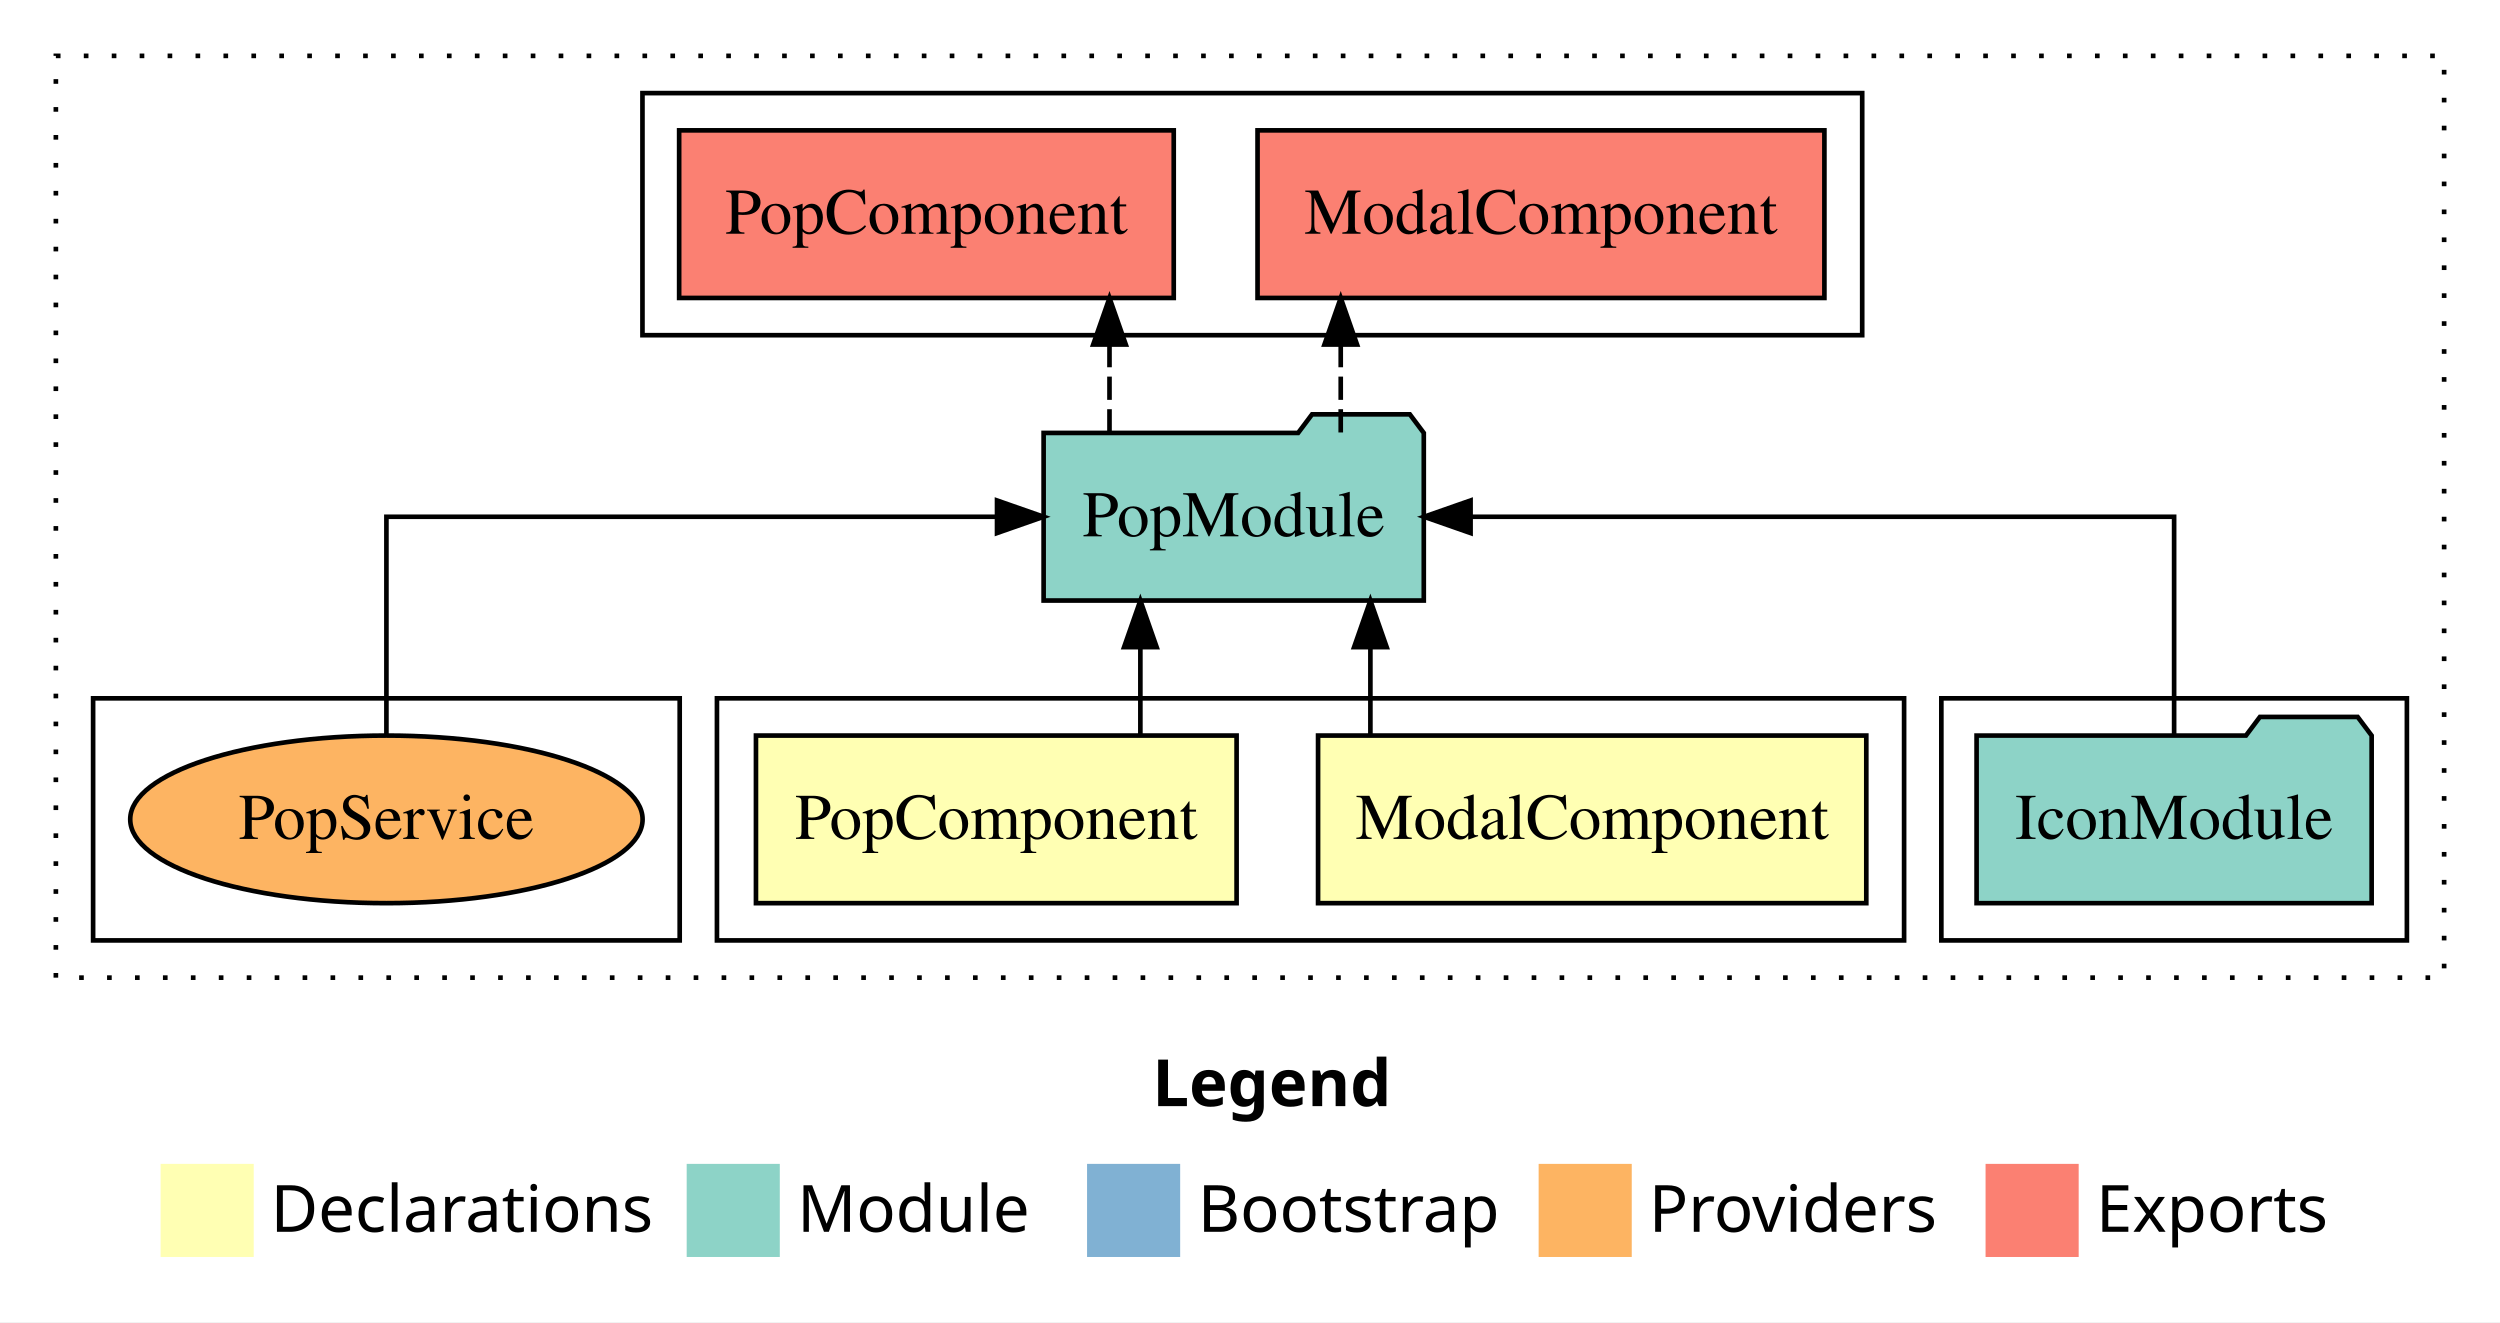
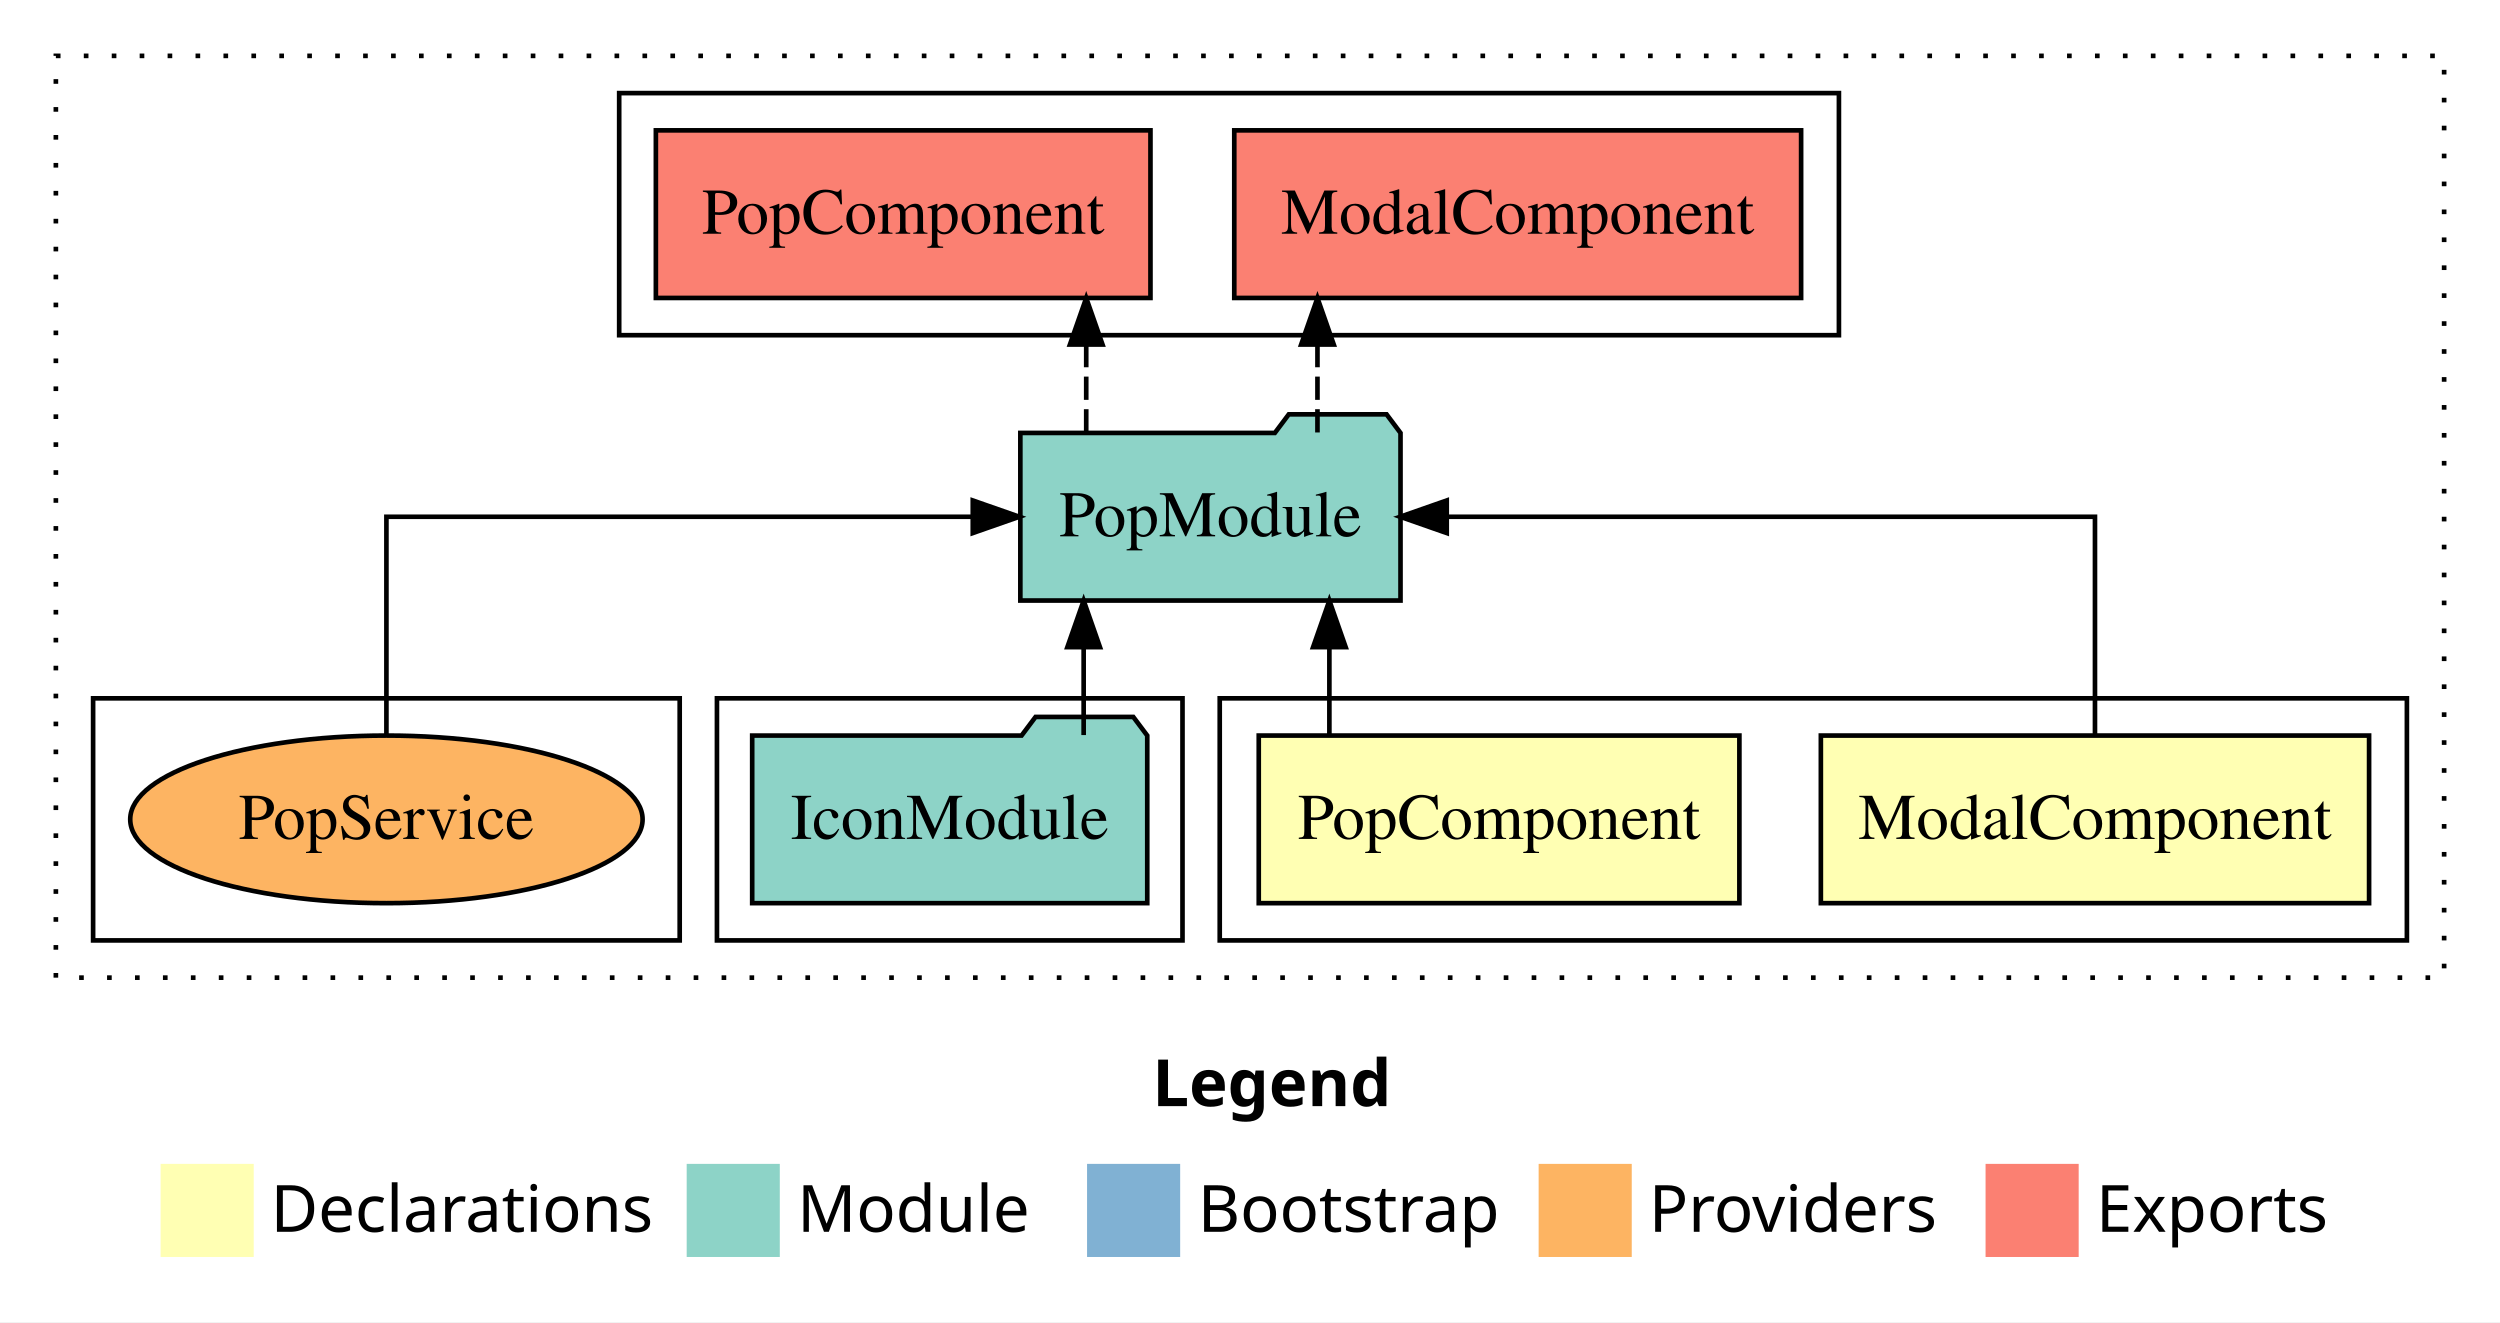
<svg xmlns="http://www.w3.org/2000/svg" width="537pt" height="284pt" viewBox="0.00 0.00 537.00 284.00">
  <g id="graph0" class="graph" transform="scale(1 1) rotate(0) translate(4 280)">
    <polygon fill="white" stroke="transparent" points="-4,4 -4,-280 533,-280 533,4 -4,4" />
    <text text-anchor="start" x="243.51" y="-42.4" font-family="sans-serif" font-weight="bold" font-size="14.00">Legend</text>
    <polygon fill="#ffffb3" stroke="transparent" points="30.5,-10 30.5,-30 50.5,-30 50.5,-10 30.5,-10" />
    <text text-anchor="start" x="54.13" y="-15.4" font-family="sans-serif" font-size="14.00">  Declarations</text>
    <polygon fill="#8dd3c7" stroke="transparent" points="143.5,-10 143.5,-30 163.5,-30 163.5,-10 143.5,-10" />
    <text text-anchor="start" x="167.23" y="-15.4" font-family="sans-serif" font-size="14.00">  Module</text>
    <polygon fill="#80b1d3" stroke="transparent" points="229.5,-10 229.5,-30 249.5,-30 249.5,-10 229.5,-10" />
    <text text-anchor="start" x="253.28" y="-15.4" font-family="sans-serif" font-size="14.00">  Bootstrap</text>
    <polygon fill="#fdb462" stroke="transparent" points="326.5,-10 326.5,-30 346.5,-30 346.5,-10 326.5,-10" />
    <text text-anchor="start" x="350.17" y="-15.4" font-family="sans-serif" font-size="14.00">  Providers</text>
    <polygon fill="#fb8072" stroke="transparent" points="422.5,-10 422.5,-30 442.5,-30 442.5,-10 422.5,-10" />
    <text text-anchor="start" x="446.23" y="-15.4" font-family="sans-serif" font-size="14.00">  Exports</text>
    <g id="clust1" class="cluster">
      <polygon fill="none" stroke="black" stroke-dasharray="1,5" points="8,-70 8,-268 521,-268 521,-70 8,-70" />
    </g>
-     <g id="clust5" class="cluster">
-       <polygon fill="none" stroke="black" points="413,-78 413,-130 513,-130 513,-78 413,-78" />
+     <g id="clust6" class="cluster">
+       <polygon fill="none" stroke="black" points="129,-208 129,-260 391,-260 391,-208 129,-208" />
    </g>
    <g id="clust2" class="cluster">
-       <polygon fill="none" stroke="black" points="150,-78 150,-130 405,-130 405,-78 150,-78" />
+       <polygon fill="none" stroke="black" points="258,-78 258,-130 513,-130 513,-78 258,-78" />
+     </g>
+     <g id="clust5" class="cluster">
+       <polygon fill="none" stroke="black" points="150,-78 150,-130 250,-130 250,-78 150,-78" />
    </g>
    <g id="clust8" class="cluster">
      <polygon fill="none" stroke="black" points="16,-78 16,-130 142,-130 142,-78 16,-78" />
    </g>
-     <g id="clust6" class="cluster">
-       <polygon fill="none" stroke="black" points="134,-208 134,-260 396,-260 396,-208 134,-208" />
-     </g>
    <g id="node1" class="node">
-       <polygon fill="#ffffb3" stroke="black" points="396.88,-122 279.12,-122 279.12,-86 396.88,-86 396.88,-122" />
-       <text text-anchor="middle" x="338" y="-99.8" font-family="Times,serif" font-size="14.00">ModalComponent</text>
+       <polygon fill="#ffffb3" stroke="black" points="504.88,-122 387.12,-122 387.12,-86 504.88,-86 504.88,-122" />
+       <text text-anchor="middle" x="446" y="-99.8" font-family="Times,serif" font-size="14.00">ModalComponent</text>
    </g>
    <g id="node3" class="node">
-       <polygon fill="#8dd3c7" stroke="black" points="301.83,-187 298.83,-191 277.83,-191 274.83,-187 220.17,-187 220.17,-151 301.83,-151 301.83,-187" />
-       <text text-anchor="middle" x="261" y="-164.8" font-family="Times,serif" font-size="14.00">PopModule</text>
+       <polygon fill="#8dd3c7" stroke="black" points="296.83,-187 293.83,-191 272.83,-191 269.83,-187 215.17,-187 215.17,-151 296.83,-151 296.83,-187" />
+       <text text-anchor="middle" x="256" y="-164.8" font-family="Times,serif" font-size="14.00">PopModule</text>
    </g>
    <g id="edge1" class="edge">
-       <path fill="none" stroke="black" d="M290.36,-122.11C290.36,-122.11 290.36,-140.99 290.36,-140.99" />
-       <polygon fill="black" stroke="black" points="286.86,-140.99 290.36,-150.99 293.86,-140.99 286.86,-140.99" />
+       <path fill="none" stroke="black" d="M446,-122.11C446,-141.34 446,-169 446,-169 446,-169 306.76,-169 306.76,-169" />
+       <polygon fill="black" stroke="black" points="306.76,-165.5 296.76,-169 306.76,-172.5 306.76,-165.5" />
    </g>
    <g id="node2" class="node">
-       <polygon fill="#ffffb3" stroke="black" points="261.62,-122 158.38,-122 158.38,-86 261.62,-86 261.62,-122" />
-       <text text-anchor="middle" x="210" y="-99.8" font-family="Times,serif" font-size="14.00">PopComponent</text>
+       <polygon fill="#ffffb3" stroke="black" points="369.62,-122 266.38,-122 266.38,-86 369.62,-86 369.62,-122" />
+       <text text-anchor="middle" x="318" y="-99.8" font-family="Times,serif" font-size="14.00">PopComponent</text>
    </g>
    <g id="edge2" class="edge">
-       <path fill="none" stroke="black" d="M240.95,-122.11C240.95,-122.11 240.95,-140.99 240.95,-140.99" />
-       <polygon fill="black" stroke="black" points="237.45,-140.99 240.95,-150.99 244.45,-140.99 237.45,-140.99" />
+       <path fill="none" stroke="black" d="M281.55,-122.11C281.55,-122.11 281.55,-140.99 281.55,-140.99" />
+       <polygon fill="black" stroke="black" points="278.05,-140.99 281.55,-150.99 285.05,-140.99 278.05,-140.99" />
    </g>
    <g id="node5" class="node">
-       <polygon fill="#fb8072" stroke="black" points="387.88,-252 266.12,-252 266.12,-216 387.88,-216 387.88,-252" />
-       <text text-anchor="middle" x="327" y="-229.8" font-family="Times,serif" font-size="14.00">ModalComponent </text>
+       <polygon fill="#fb8072" stroke="black" points="382.88,-252 261.12,-252 261.12,-216 382.88,-216 382.88,-252" />
+       <text text-anchor="middle" x="322" y="-229.8" font-family="Times,serif" font-size="14.00">ModalComponent </text>
    </g>
    <g id="edge4" class="edge">
-       <path fill="none" stroke="black" stroke-dasharray="5,2" d="M283.99,-187.11C283.99,-187.11 283.99,-205.99 283.99,-205.99" />
-       <polygon fill="black" stroke="black" points="280.49,-205.99 283.99,-215.99 287.49,-205.99 280.49,-205.99" />
+       <path fill="none" stroke="black" stroke-dasharray="5,2" d="M278.99,-187.11C278.99,-187.11 278.99,-205.99 278.99,-205.99" />
+       <polygon fill="black" stroke="black" points="275.49,-205.99 278.99,-215.99 282.49,-205.99 275.49,-205.99" />
    </g>
    <g id="node6" class="node">
-       <polygon fill="#fb8072" stroke="black" points="248.12,-252 141.88,-252 141.88,-216 248.12,-216 248.12,-252" />
-       <text text-anchor="middle" x="195" y="-229.8" font-family="Times,serif" font-size="14.00">PopComponent </text>
+       <polygon fill="#fb8072" stroke="black" points="243.12,-252 136.88,-252 136.88,-216 243.12,-216 243.12,-252" />
+       <text text-anchor="middle" x="190" y="-229.8" font-family="Times,serif" font-size="14.00">PopComponent </text>
    </g>
    <g id="edge5" class="edge">
-       <path fill="none" stroke="black" stroke-dasharray="5,2" d="M234.32,-187.11C234.32,-187.11 234.32,-205.99 234.32,-205.99" />
-       <polygon fill="black" stroke="black" points="230.82,-205.99 234.32,-215.99 237.82,-205.99 230.82,-205.99" />
+       <path fill="none" stroke="black" stroke-dasharray="5,2" d="M229.32,-187.11C229.32,-187.11 229.32,-205.99 229.32,-205.99" />
+       <polygon fill="black" stroke="black" points="225.82,-205.99 229.32,-215.99 232.82,-205.99 225.82,-205.99" />
    </g>
    <g id="node4" class="node">
-       <polygon fill="#8dd3c7" stroke="black" points="505.43,-122 502.43,-126 481.43,-126 478.43,-122 420.57,-122 420.57,-86 505.43,-86 505.43,-122" />
-       <text text-anchor="middle" x="463" y="-99.8" font-family="Times,serif" font-size="14.00">IconModule</text>
+       <polygon fill="#8dd3c7" stroke="black" points="242.43,-122 239.43,-126 218.43,-126 215.43,-122 157.57,-122 157.57,-86 242.43,-86 242.43,-122" />
+       <text text-anchor="middle" x="200" y="-99.8" font-family="Times,serif" font-size="14.00">IconModule</text>
    </g>
    <g id="edge3" class="edge">
-       <path fill="none" stroke="black" d="M463,-122.11C463,-141.34 463,-169 463,-169 463,-169 311.88,-169 311.88,-169" />
-       <polygon fill="black" stroke="black" points="311.88,-165.5 301.88,-169 311.88,-172.5 311.88,-165.5" />
+       <path fill="none" stroke="black" d="M228.77,-122.11C228.77,-122.11 228.77,-140.99 228.77,-140.99" />
+       <polygon fill="black" stroke="black" points="225.27,-140.99 228.77,-150.99 232.27,-140.99 225.27,-140.99" />
    </g>
    <g id="node7" class="node">
      <ellipse fill="#fdb462" stroke="black" cx="79" cy="-104" rx="55.03" ry="18" />
      <text text-anchor="middle" x="79" y="-99.8" font-family="Times,serif" font-size="14.00">PopService</text>
    </g>
    <g id="edge6" class="edge">
-       <path fill="none" stroke="black" d="M79,-122.11C79,-141.34 79,-169 79,-169 79,-169 210.16,-169 210.16,-169" />
-       <polygon fill="black" stroke="black" points="210.16,-172.5 220.16,-169 210.16,-165.5 210.16,-172.5" />
+       <path fill="none" stroke="black" d="M79,-122.11C79,-141.34 79,-169 79,-169 79,-169 204.95,-169 204.95,-169" />
+       <polygon fill="black" stroke="black" points="204.95,-172.5 214.95,-169 204.95,-165.5 204.95,-172.5" />
    </g>
  </g>
</svg>
